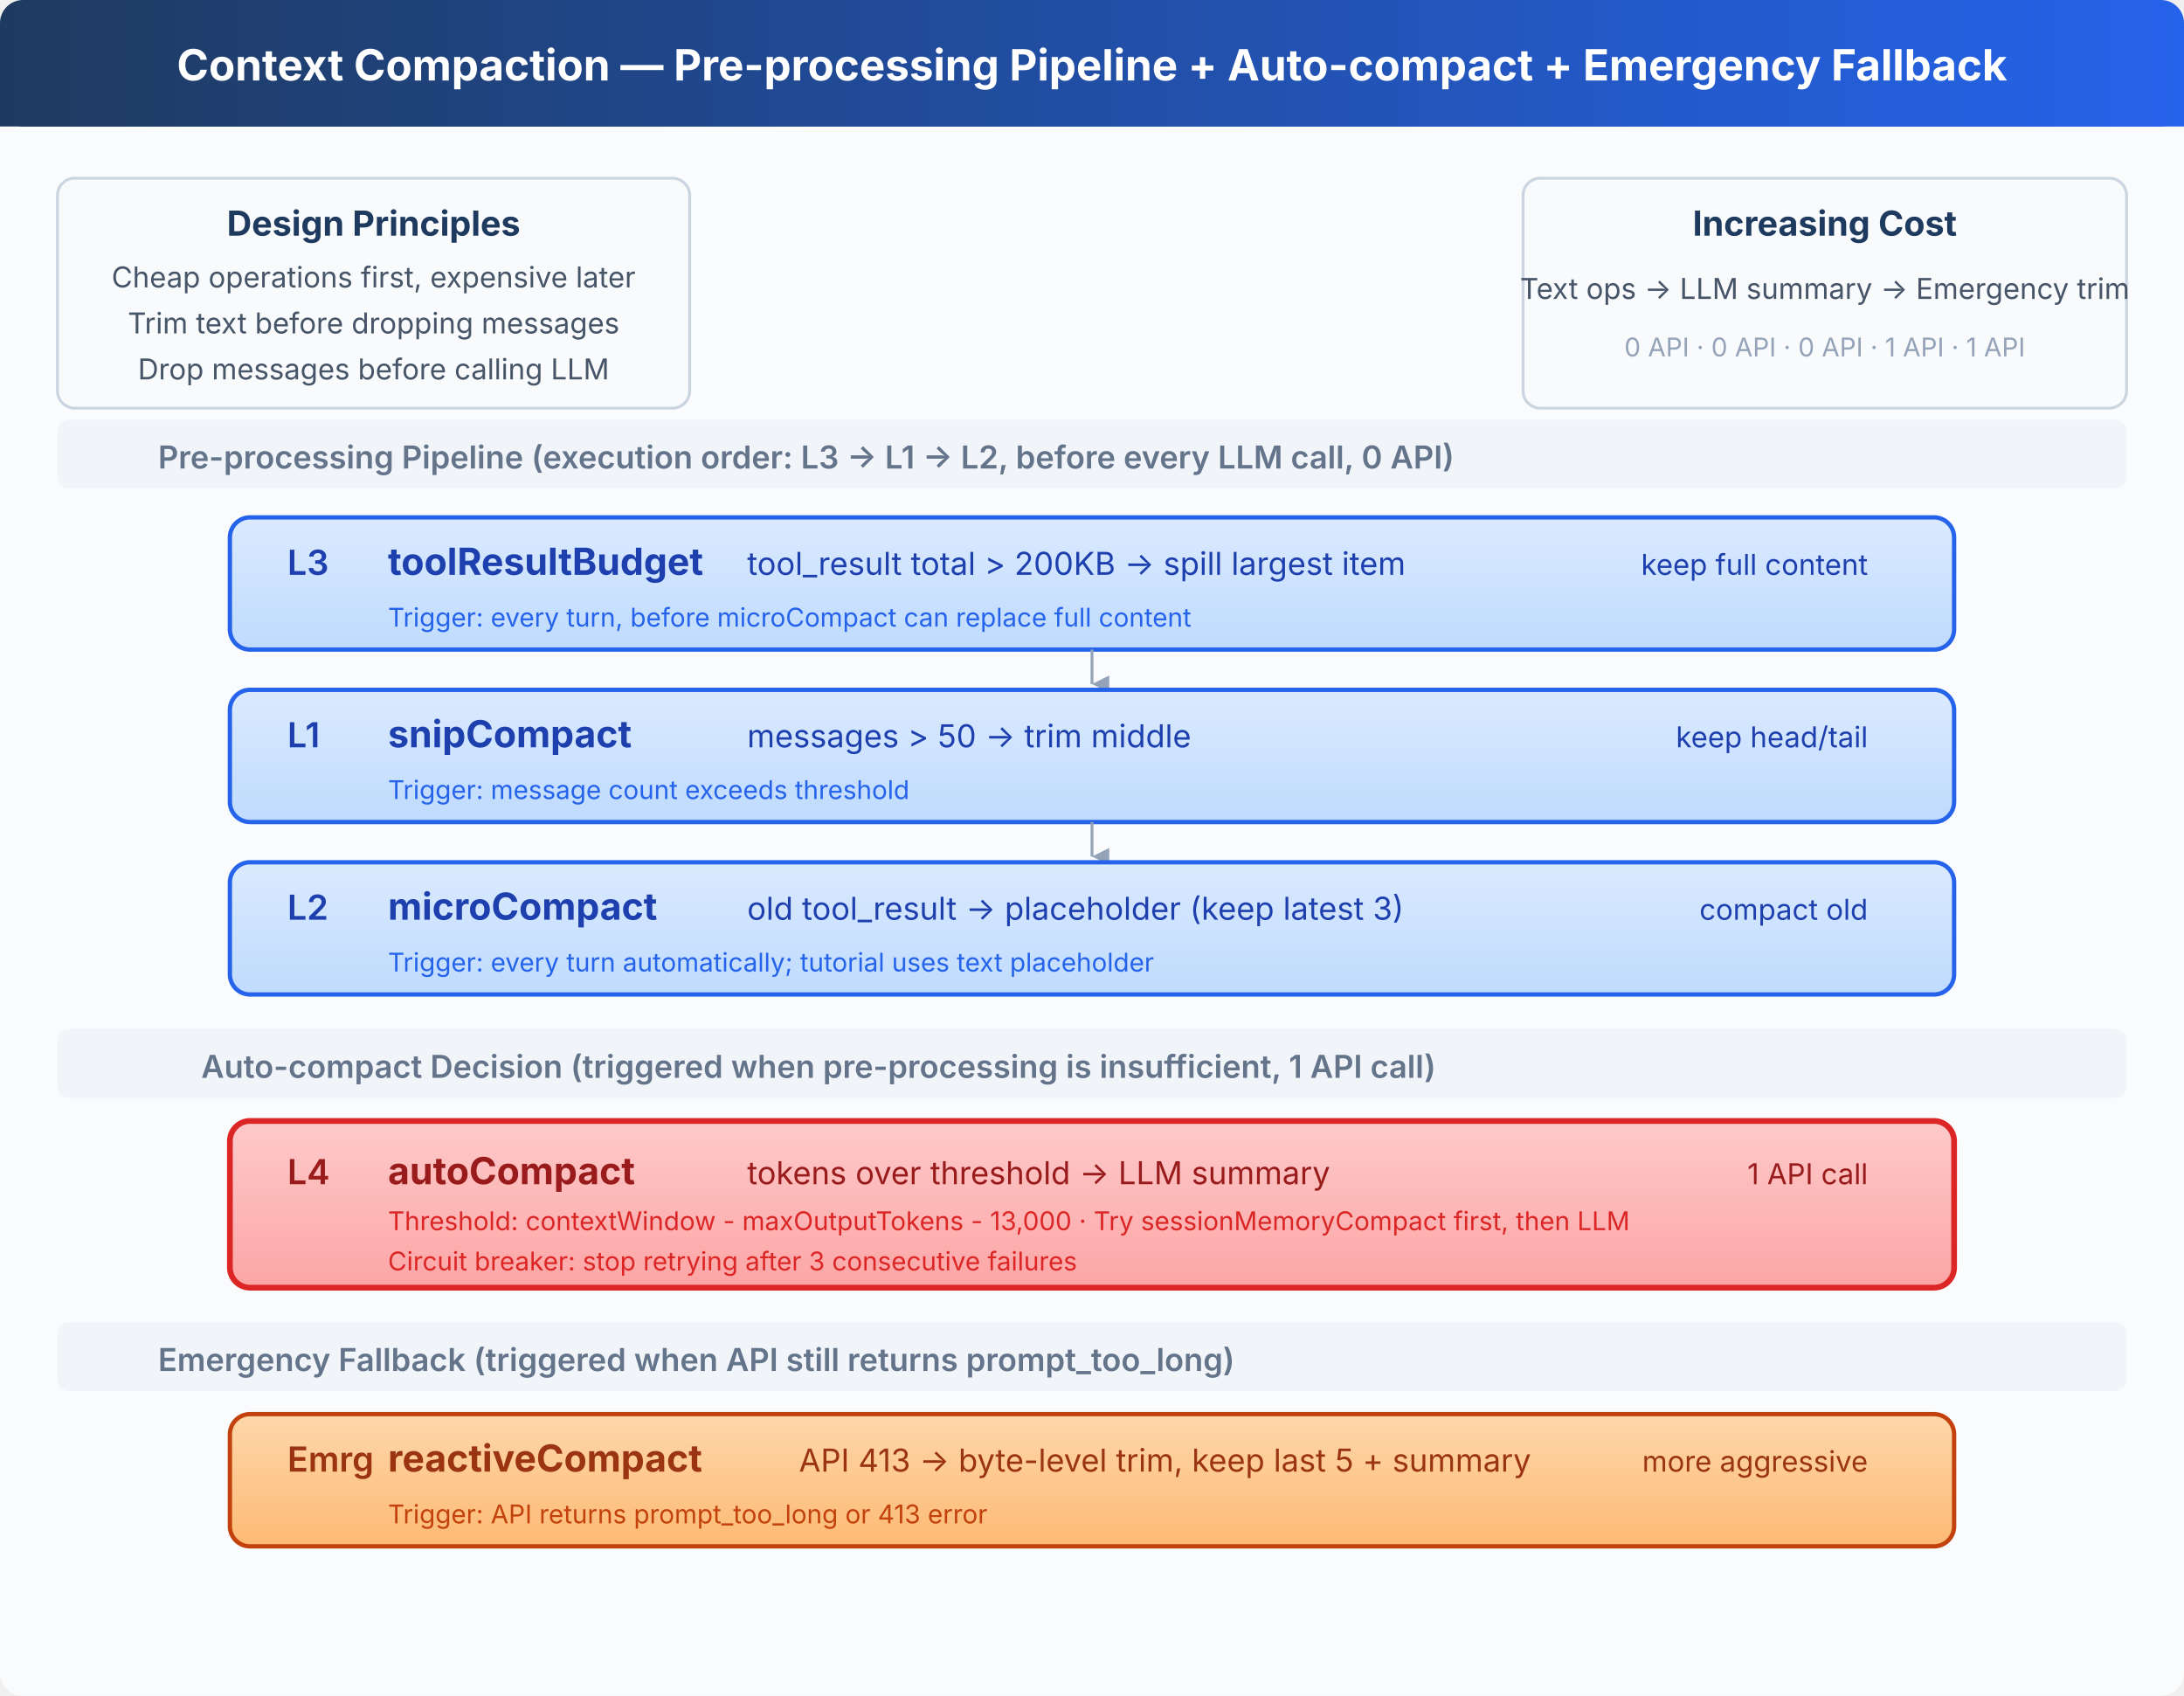
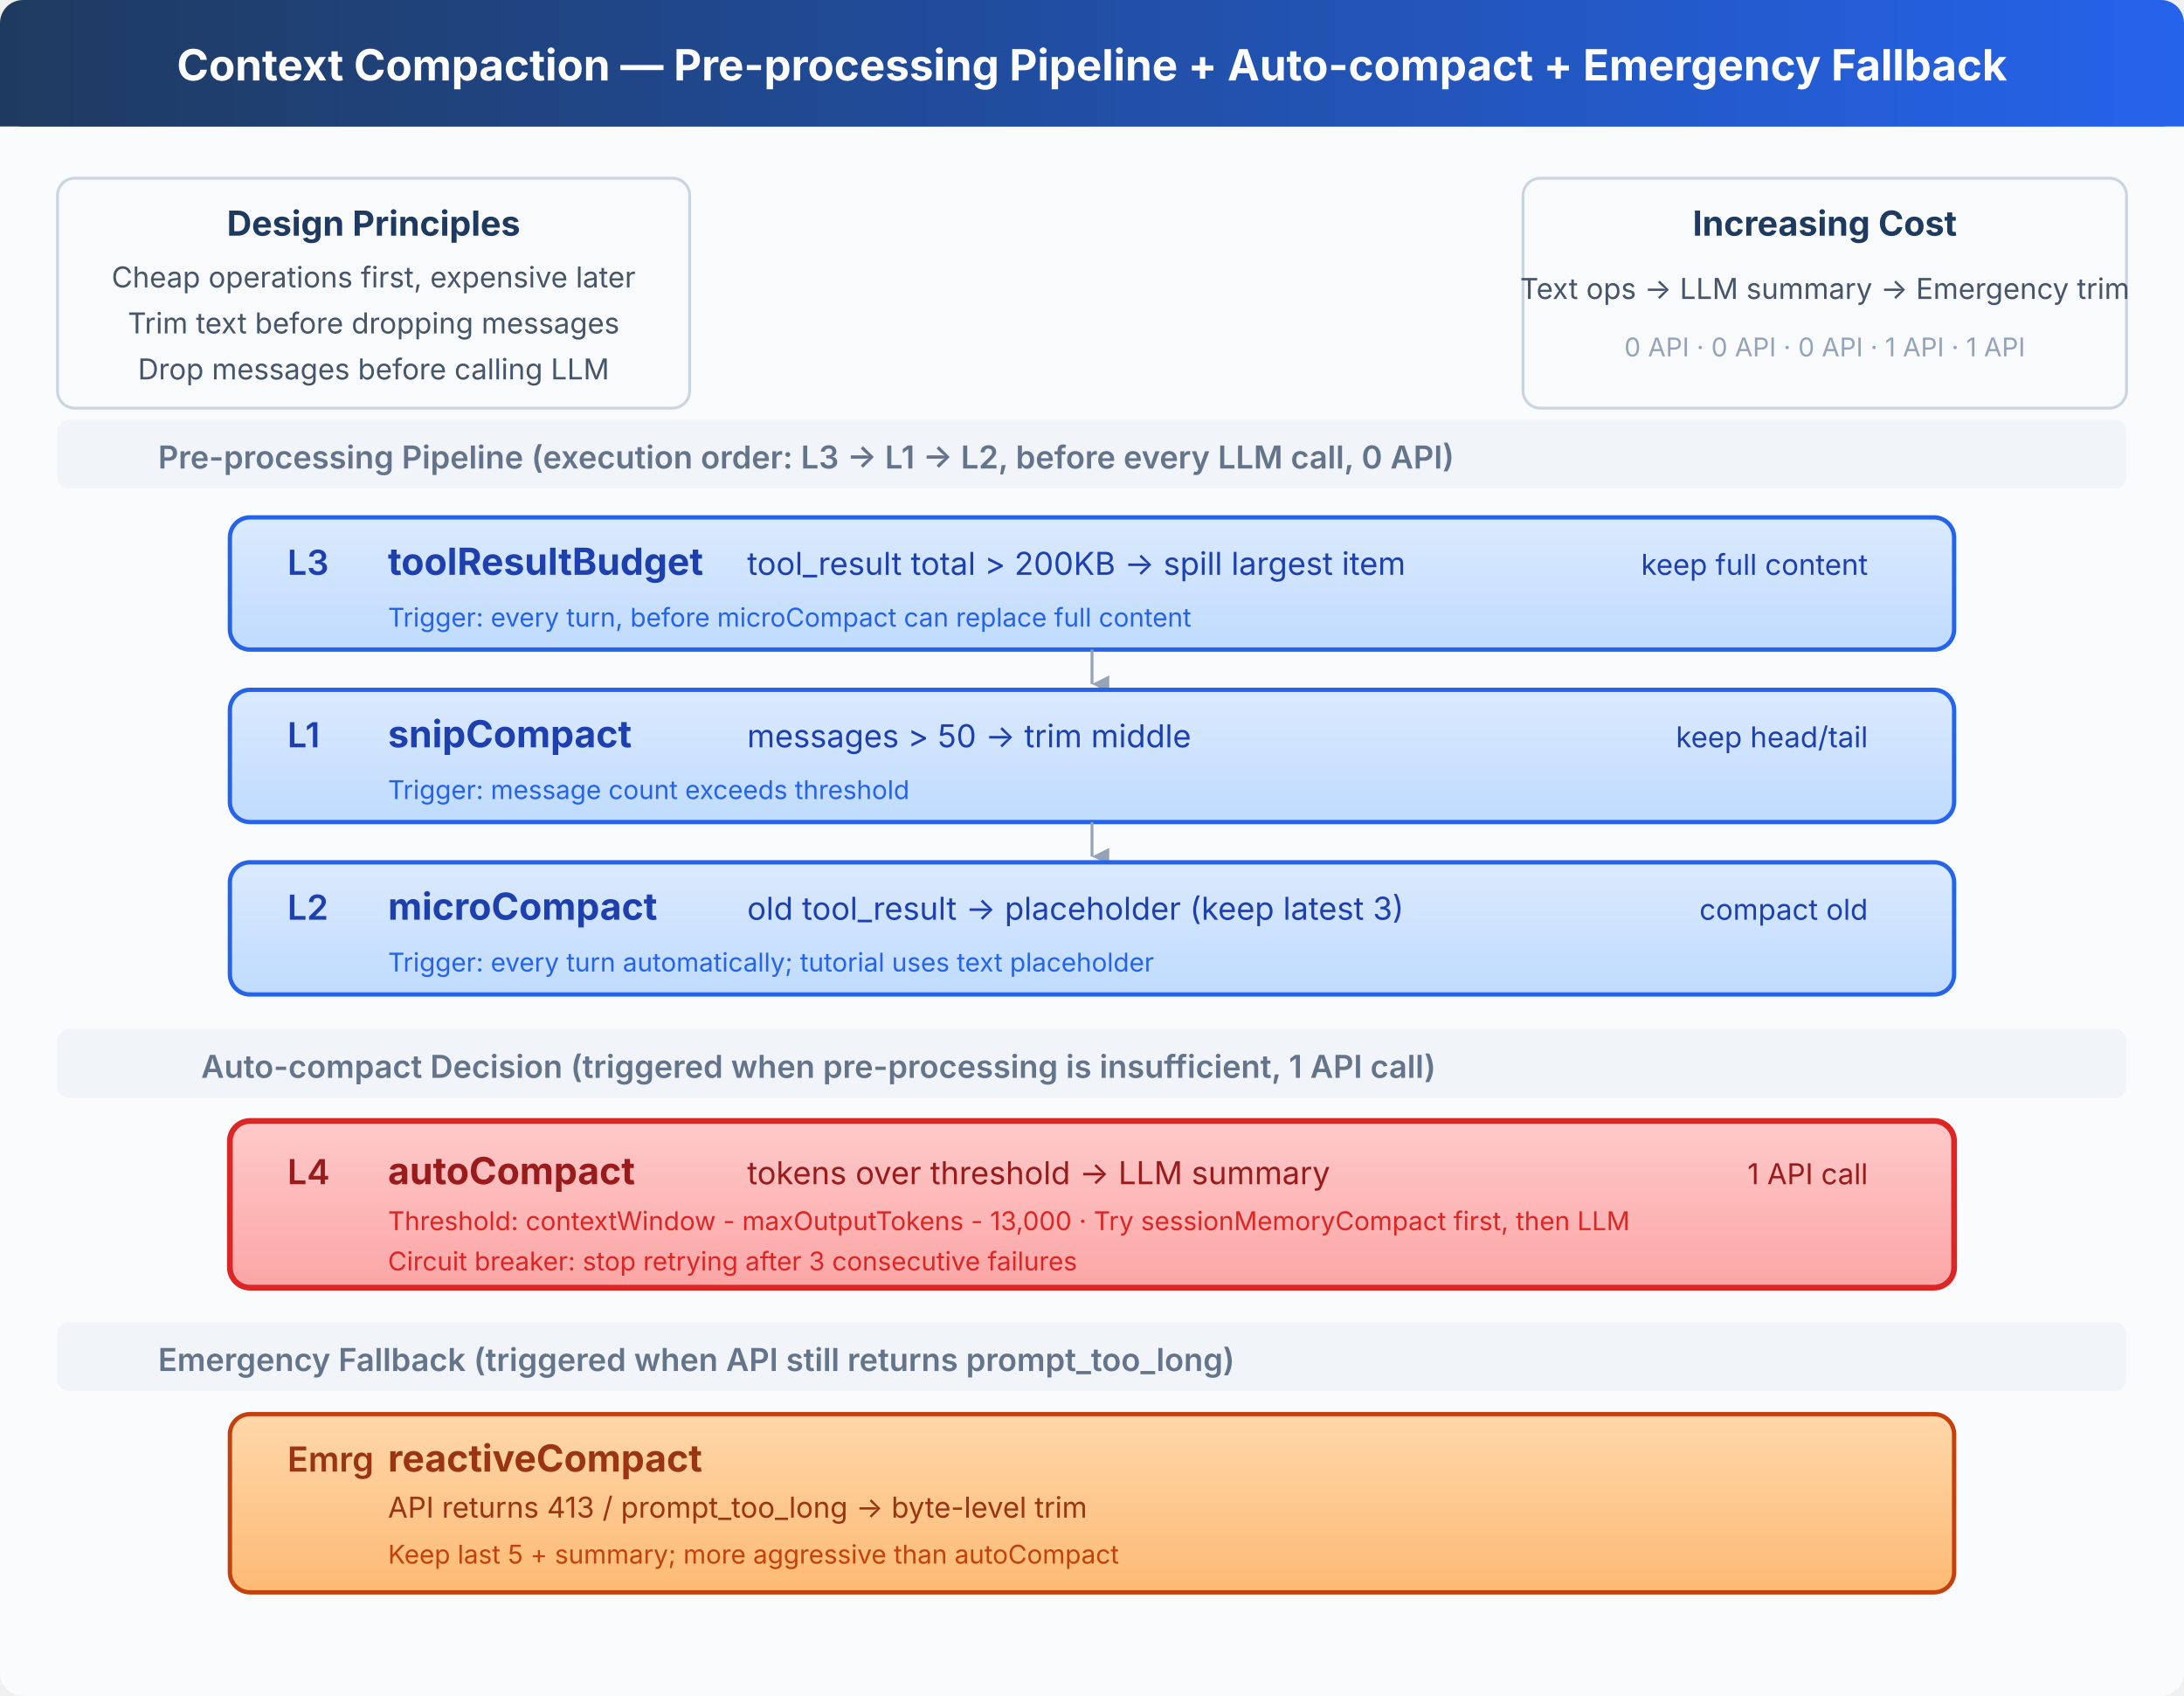
<svg xmlns="http://www.w3.org/2000/svg" viewBox="0 0 760 590" font-family="system-ui, -apple-system, sans-serif">
  <defs>
    <linearGradient id="header" x1="0" y1="0" x2="1" y2="0">
      <stop offset="0%" stop-color="#1e3a5f" />
      <stop offset="100%" stop-color="#2563eb" />
    </linearGradient>
    <linearGradient id="pre" x1="0" y1="0" x2="0" y2="1">
      <stop offset="0%" stop-color="#dbeafe" />
      <stop offset="100%" stop-color="#bfdbfe" />
    </linearGradient>
    <linearGradient id="auto" x1="0" y1="0" x2="0" y2="1">
      <stop offset="0%" stop-color="#fecaca" />
      <stop offset="100%" stop-color="#fca5a5" />
    </linearGradient>
    <linearGradient id="emergency" x1="0" y1="0" x2="0" y2="1">
      <stop offset="0%" stop-color="#fed7aa" />
      <stop offset="100%" stop-color="#fdba74" />
    </linearGradient>
    <marker id="arrow-d" viewBox="0 0 10 10" refX="5" refY="10" markerWidth="6" markerHeight="6" orient="auto">
      <path d="M 0 0 L 5 10 L 10 0 z" fill="#94a3b8" />
    </marker>
  </defs>
  <rect width="760" height="590" fill="#fafbfc" rx="8" />
  <rect x="0" y="0" width="760" height="44" fill="url(#header)" rx="8" />
  <rect x="0" y="36" width="760" height="8" fill="url(#header)" />
  <text x="380" y="28" fill="#fff" font-size="15" font-weight="700" text-anchor="middle">Context Compaction — Pre-processing Pipeline + Auto-compact + Emergency Fallback</text>
  <rect x="20" y="62" width="220" height="80" rx="6" fill="#f8fafc" stroke="#cbd5e1" stroke-width="1" />
  <text x="130" y="82" fill="#1e3a5f" font-size="12" font-weight="700" text-anchor="middle">Design Principles</text>
  <text x="130" y="100" fill="#475569" font-size="10" text-anchor="middle">Cheap operations first, expensive later</text>
  <text x="130" y="116" fill="#475569" font-size="10" text-anchor="middle">Trim text before dropping messages</text>
  <text x="130" y="132" fill="#475569" font-size="10" text-anchor="middle">Drop messages before calling LLM</text>
  <rect x="530" y="62" width="210" height="80" rx="6" fill="#f8fafc" stroke="#cbd5e1" stroke-width="1" />
  <text x="635" y="82" fill="#1e3a5f" font-size="12" font-weight="700" text-anchor="middle">Increasing Cost</text>
  <text x="635" y="104" fill="#475569" font-size="10" text-anchor="middle">Text ops → LLM summary → Emergency trim</text>
  <text x="635" y="124" fill="#94a3b8" font-size="9" text-anchor="middle">0 API · 0 API · 0 API · 1 API · 1 API</text>
  <rect x="20" y="146" width="720" height="24" rx="4" fill="#f1f5f9" />
  <text x="55" y="163" fill="#64748b" font-size="11" font-weight="600">Pre-processing Pipeline (execution order: L3 → L1 → L2, before every LLM call, 0 API)</text>
  <rect x="80" y="180" width="600" height="46" rx="7" fill="url(#pre)" stroke="#2563eb" stroke-width="1.5" />
  <text x="100" y="200" fill="#1e40af" font-size="12" font-weight="600">L3</text>
  <text x="135" y="200" fill="#1e40af" font-size="13" font-weight="700">toolResultBudget</text>
  <text x="260" y="200" fill="#1e40af" font-size="11">tool_result total &gt; 200KB → spill largest item</text>
  <text x="650" y="200" fill="#1e40af" font-size="10" text-anchor="end">keep full content</text>
  <text x="135" y="218" fill="#2563eb" font-size="9">Trigger: every turn, before microCompact can replace full content</text>
  <line x1="380" y1="226" x2="380" y2="238" stroke="#94a3b8" stroke-width="1" marker-end="url(#arrow-d)" />
  <rect x="80" y="240" width="600" height="46" rx="7" fill="url(#pre)" stroke="#2563eb" stroke-width="1.5" />
  <text x="100" y="260" fill="#1e40af" font-size="12" font-weight="600">L1</text>
  <text x="135" y="260" fill="#1e40af" font-size="13" font-weight="700">snipCompact</text>
  <text x="260" y="260" fill="#1e40af" font-size="11">messages &gt; 50 → trim middle</text>
  <text x="650" y="260" fill="#1e40af" font-size="10" text-anchor="end">keep head/tail</text>
  <text x="135" y="278" fill="#2563eb" font-size="9">Trigger: message count exceeds threshold</text>
  <line x1="380" y1="286" x2="380" y2="298" stroke="#94a3b8" stroke-width="1" marker-end="url(#arrow-d)" />
  <rect x="80" y="300" width="600" height="46" rx="7" fill="url(#pre)" stroke="#2563eb" stroke-width="1.5" />
  <text x="100" y="320" fill="#1e40af" font-size="12" font-weight="600">L2</text>
  <text x="135" y="320" fill="#1e40af" font-size="13" font-weight="700">microCompact</text>
  <text x="260" y="320" fill="#1e40af" font-size="11">old tool_result → placeholder (keep latest 3)</text>
  <text x="650" y="320" fill="#1e40af" font-size="10" text-anchor="end">compact old</text>
  <text x="135" y="338" fill="#2563eb" font-size="9">Trigger: every turn automatically; tutorial uses text placeholder</text>
  <rect x="20" y="358" width="720" height="24" rx="4" fill="#f1f5f9" />
  <text x="70" y="375" fill="#64748b" font-size="11" font-weight="600">Auto-compact Decision (triggered when pre-processing is insufficient, 1 API call)</text>
  <rect x="80" y="390" width="600" height="58" rx="7" fill="url(#auto)" stroke="#dc2626" stroke-width="2" />
  <text x="100" y="412" fill="#991b1b" font-size="12" font-weight="600">L4</text>
  <text x="135" y="412" fill="#991b1b" font-size="13" font-weight="700">autoCompact</text>
  <text x="260" y="412" fill="#991b1b" font-size="11">tokens over threshold → LLM summary</text>
  <text x="650" y="412" fill="#991b1b" font-size="10" text-anchor="end">1 API call</text>
  <text x="135" y="428" fill="#dc2626" font-size="9">Threshold: contextWindow - maxOutputTokens - 13,000 · Try sessionMemoryCompact first, then LLM</text>
  <text x="135" y="442" fill="#dc2626" font-size="9">Circuit breaker: stop retrying after 3 consecutive failures</text>
  <rect x="20" y="460" width="720" height="24" rx="4" fill="#f1f5f9" />
  <text x="55" y="477" fill="#64748b" font-size="11" font-weight="600">Emergency Fallback (triggered when API still returns prompt_too_long)</text>
-   <rect x="80" y="492" width="600" height="46" rx="7" fill="url(#emergency)" stroke="#c2410c" stroke-width="1.5" />
+   <rect x="80" y="492" width="600" height="62" rx="7" fill="url(#emergency)" stroke="#c2410c" stroke-width="1.5" />
  <text x="100" y="512" fill="#9a3412" font-size="12" font-weight="600">Emrg</text>
  <text x="135" y="512" fill="#9a3412" font-size="13" font-weight="700">reactiveCompact</text>
-   <text x="278" y="512" fill="#9a3412" font-size="11">API 413 → byte-level trim, keep last 5 + summary</text>
-   <text x="650" y="512" fill="#9a3412" font-size="10" text-anchor="end">more aggressive</text>
-   <text x="135" y="530" fill="#c2410c" font-size="9">Trigger: API returns prompt_too_long or 413 error</text>
+   <text x="135" y="528" fill="#9a3412" font-size="10">API returns 413 / prompt_too_long → byte-level trim</text>
+   <text x="135" y="544" fill="#c2410c" font-size="9">Keep last 5 + summary; more aggressive than autoCompact</text>
</svg>
